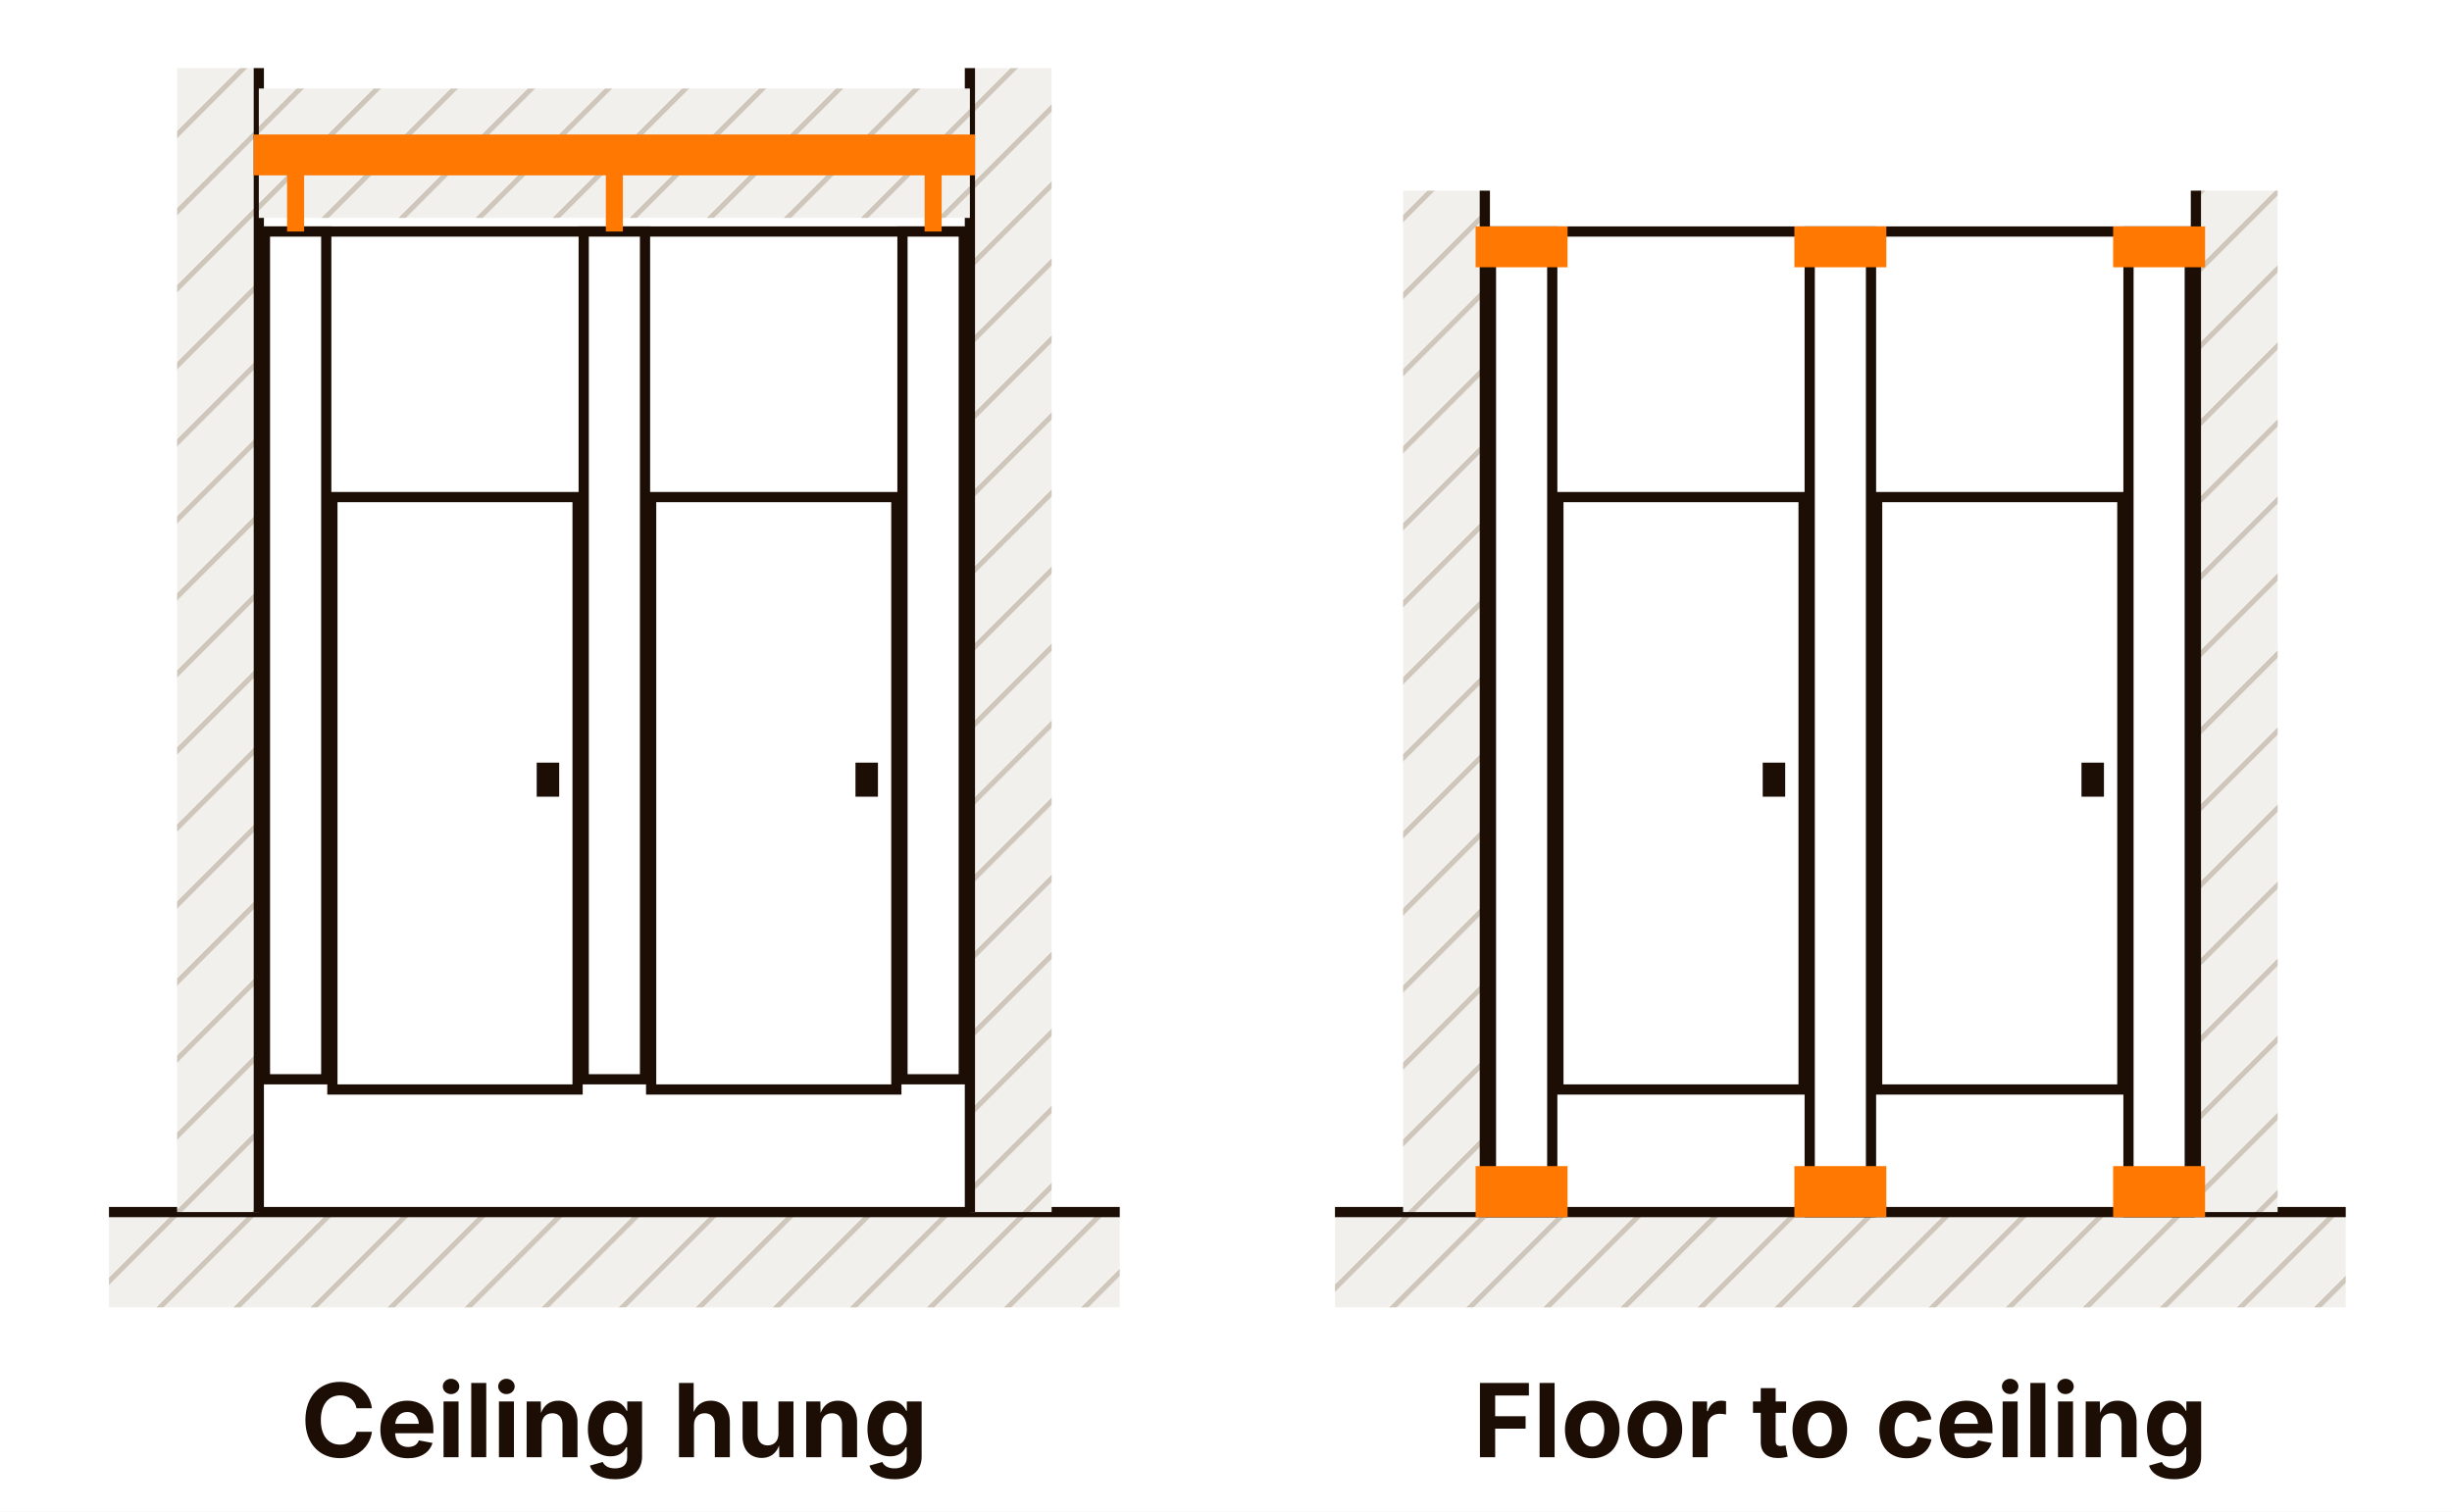
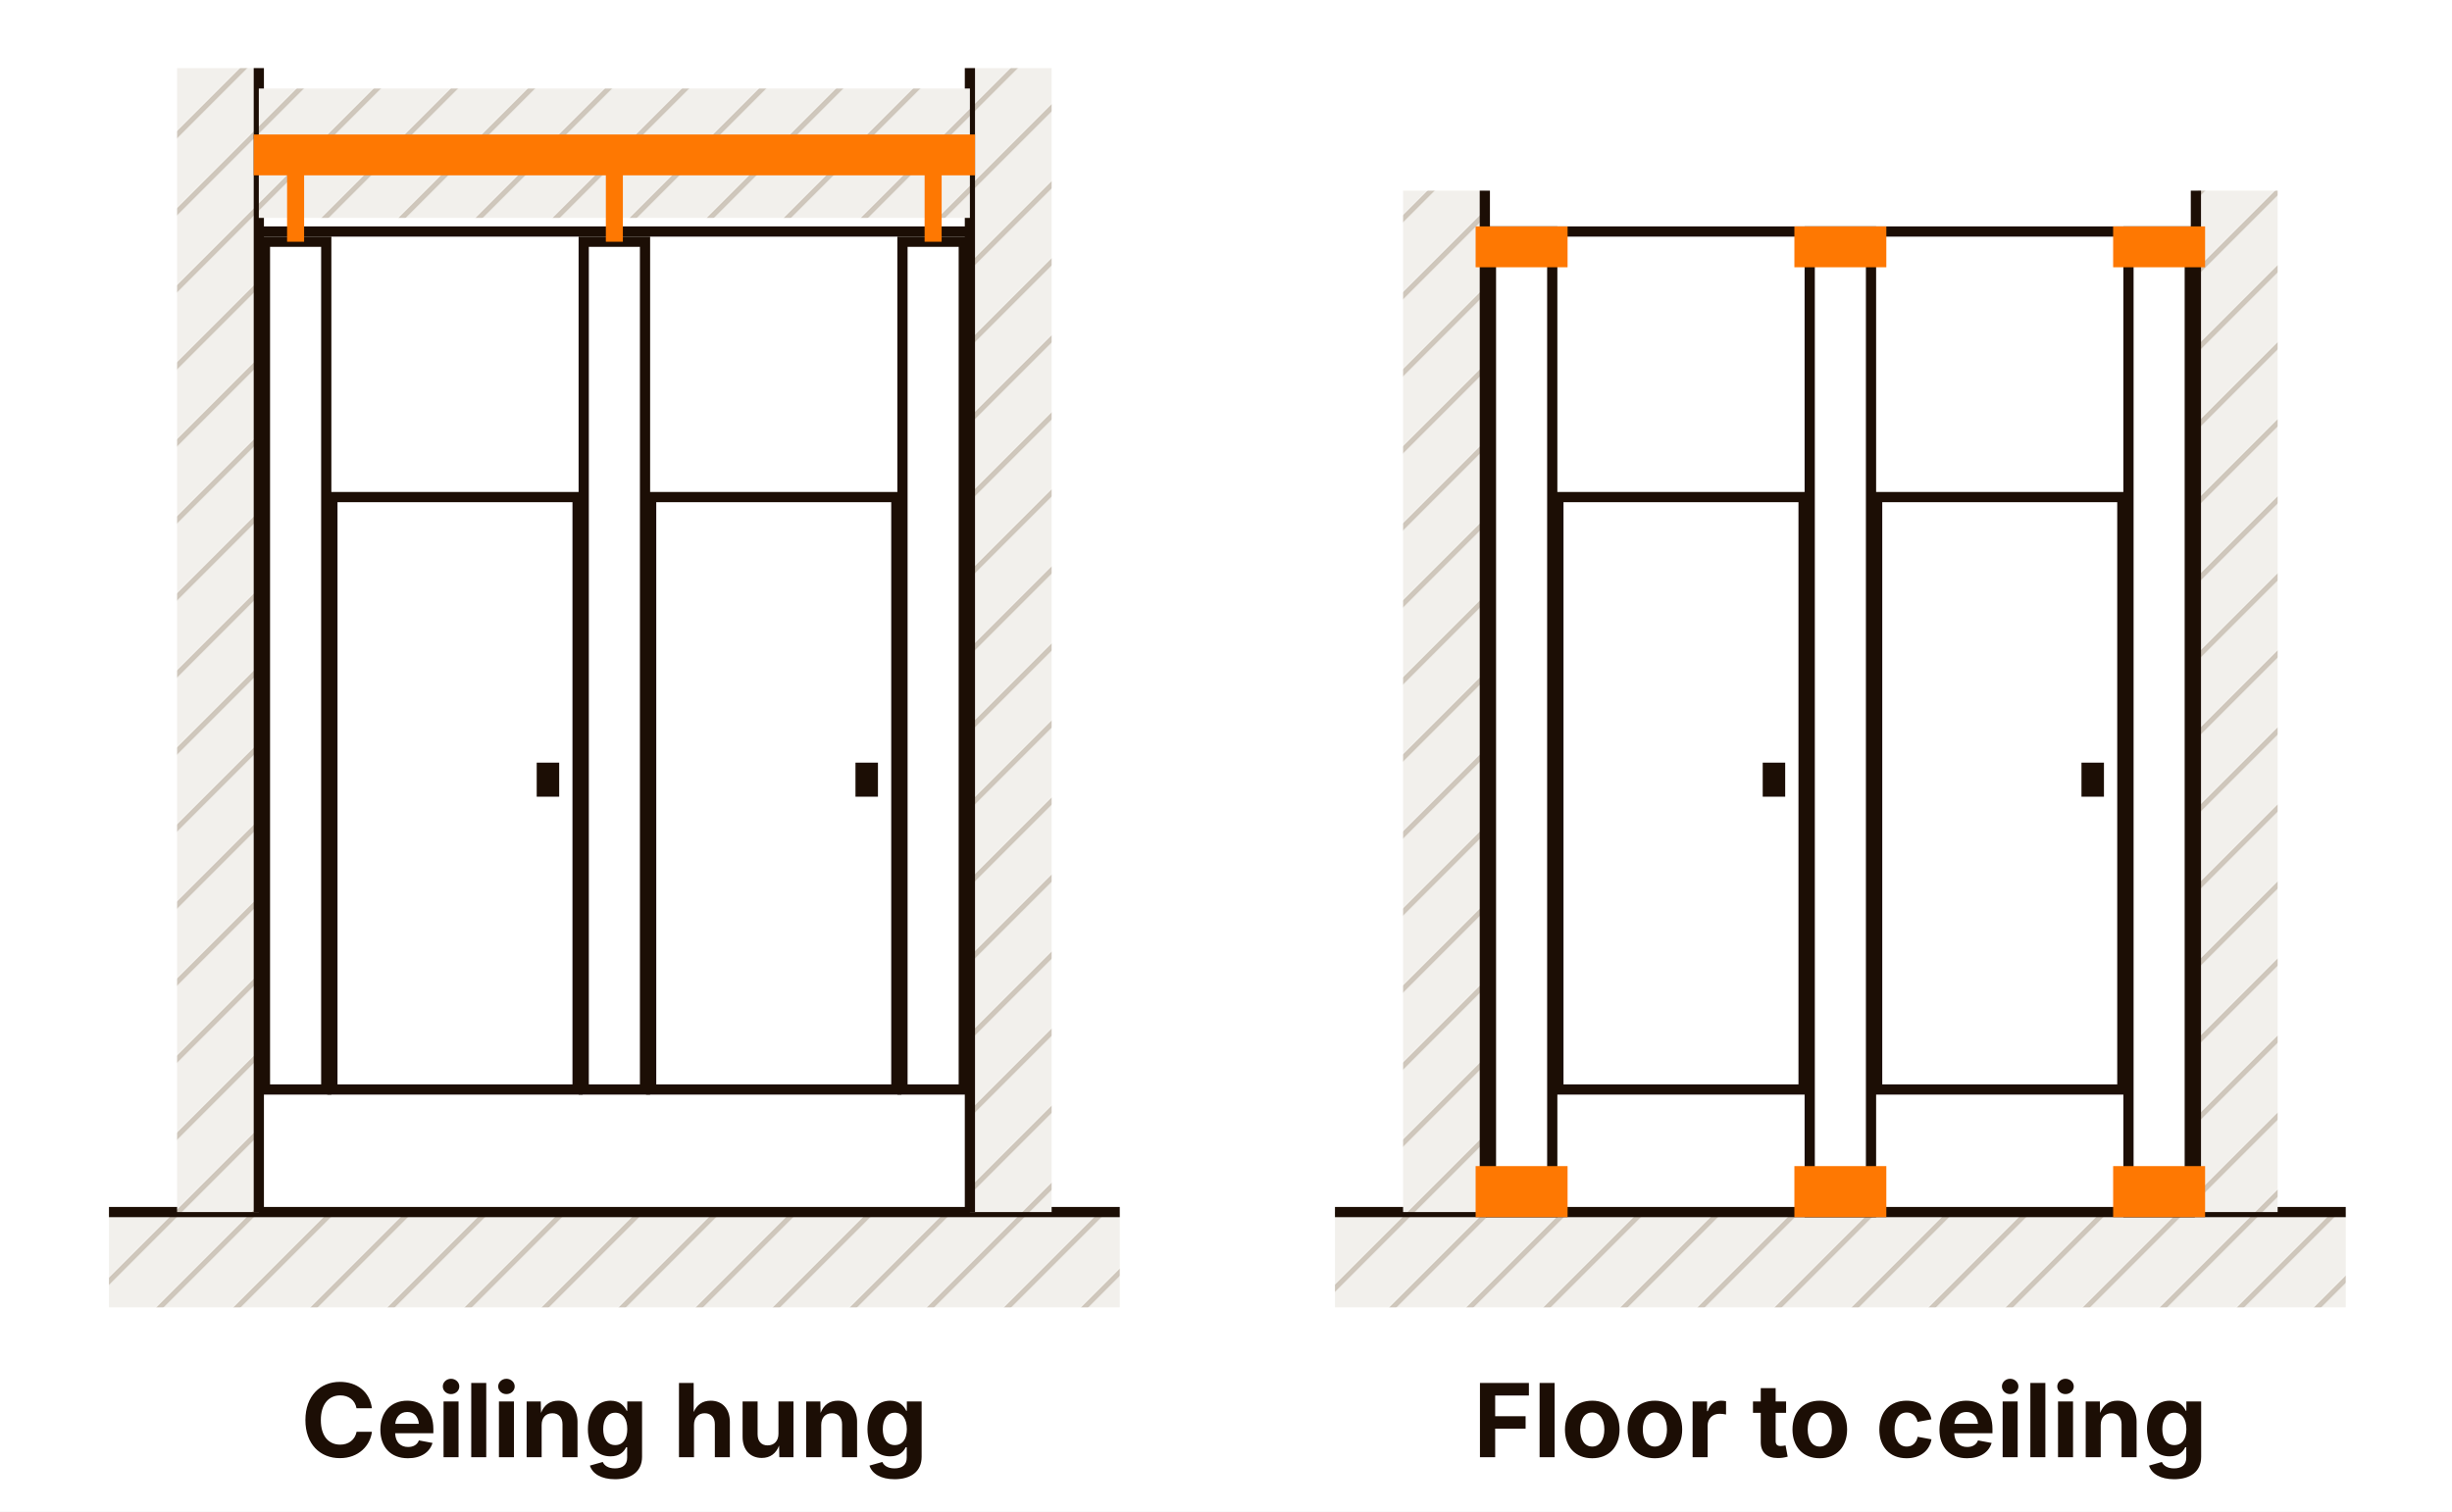
<svg xmlns="http://www.w3.org/2000/svg" viewBox="0 0 360 222" width="360" height="222" role="img" aria-labelledby="t-mounting-styles-compare-m2 d-mounting-styles-compare-m2" font-family="Inter, ui-sans-serif, system-ui, sans-serif">
  <defs>
    <pattern id="hatch-mounting-styles-compare-m2" width="8" height="8" patternUnits="userSpaceOnUse" patternTransform="rotate(45)">
      <rect width="8" height="8" fill="#f2f0ec" />
      <line x1="0" y1="0" x2="0" y2="8" stroke="#cfc7bc" stroke-width="1.5" />
    </pattern>
    <marker id="tick-mounting-styles-compare-m2" viewBox="0 0 10 10" refX="5" refY="5" markerWidth="8" markerHeight="8" orient="auto">
      <path d="M2 8 L8 2" stroke="#7a6a5e" stroke-width="1.5" />
    </marker>
  </defs>
  <rect width="360" height="222" fill="#ffffff" />
  <rect x="16" y="178" width="148.4" height="14" fill="url(#hatch-mounting-styles-compare-m2)" stroke="none" stroke-width="1.5" />
  <line x1="16" y1="178" x2="164.4" y2="178" stroke="#1c0e05" stroke-width="1.5" />
  <rect x="26" y="10" width="12" height="168" fill="url(#hatch-mounting-styles-compare-m2)" stroke="none" stroke-width="1.5" />
  <line x1="38" y1="10" x2="38" y2="178" stroke="#1c0e05" stroke-width="1.5" />
  <rect x="142.4" y="10" width="12" height="168" fill="url(#hatch-mounting-styles-compare-m2)" stroke="none" stroke-width="1.5" />
  <line x1="142.4" y1="10" x2="142.4" y2="178" stroke="#1c0e05" stroke-width="1.5" />
  <line x1="38" y1="34" x2="142.4" y2="34" stroke="#1c0e05" stroke-width="1.5" />
  <rect x="38" y="13" width="104.4" height="19" fill="url(#hatch-mounting-styles-compare-m2)" stroke="none" stroke-width="1.5" />
-   <rect x="38.9" y="34" width="9" height="124.5" fill="#ffffff" stroke="#1c0e05" stroke-width="1.5" />
-   <rect x="85.7" y="34" width="9" height="124.5" fill="#ffffff" stroke="#1c0e05" stroke-width="1.5" />
-   <rect x="132.5" y="34" width="9" height="124.5" fill="#ffffff" stroke="#1c0e05" stroke-width="1.5" />
+   <rect x="38.9" y="35.5" width="9" height="124.5" fill="#ffffff" stroke="#1c0e05" stroke-width="1.5" />
+   <rect x="85.7" y="35.5" width="9" height="124.5" fill="#ffffff" stroke="#1c0e05" stroke-width="1.5" />
+   <rect x="132.5" y="35.5" width="9" height="124.5" fill="#ffffff" stroke="#1c0e05" stroke-width="1.5" />
  <rect x="48.8" y="73" width="36" height="87" fill="#ffffff" stroke="#1c0e05" stroke-width="1.5" />
  <rect x="78.8" y="112" width="3.3" height="5" fill="#1c0e05" stroke="none" stroke-width="1.5" />
  <rect x="95.6" y="73" width="36" height="87" fill="#ffffff" stroke="#1c0e05" stroke-width="1.5" />
  <rect x="125.6" y="112" width="3.3" height="5" fill="#1c0e05" stroke="none" stroke-width="1.5" />
  <rect x="38" y="20.5" width="104.4" height="4.5" fill="#fe7802" stroke="#fe7802" stroke-width="1.5" />
-   <line x1="43.4" y1="25" x2="43.4" y2="34" stroke="#fe7802" stroke-width="2.5" />
-   <line x1="90.2" y1="25" x2="90.2" y2="34" stroke="#fe7802" stroke-width="2.5" />
-   <line x1="137" y1="25" x2="137" y2="34" stroke="#fe7802" stroke-width="2.5" />
+   <line x1="43.4" y1="25" x2="43.4" y2="35.5" stroke="#fe7802" stroke-width="2.5" />
+   <line x1="90.2" y1="25" x2="90.2" y2="35.5" stroke="#fe7802" stroke-width="2.5" />
+   <line x1="137" y1="25" x2="137" y2="35.5" stroke="#fe7802" stroke-width="2.5" />
  <text x="90.2" y="214" font-size="15" font-weight="700" fill="#1c0e05" text-anchor="middle">Ceiling hung</text>
  <rect x="196" y="178" width="148.4" height="14" fill="url(#hatch-mounting-styles-compare-m2)" stroke="none" stroke-width="1.5" />
  <line x1="196" y1="178" x2="344.4" y2="178" stroke="#1c0e05" stroke-width="1.5" />
  <rect x="206" y="28" width="12" height="150" fill="url(#hatch-mounting-styles-compare-m2)" stroke="none" stroke-width="1.5" />
  <line x1="218" y1="28" x2="218" y2="178" stroke="#1c0e05" stroke-width="1.5" />
  <rect x="322.4" y="28" width="12" height="150" fill="url(#hatch-mounting-styles-compare-m2)" stroke="none" stroke-width="1.5" />
  <line x1="322.4" y1="28" x2="322.4" y2="178" stroke="#1c0e05" stroke-width="1.5" />
  <line x1="218" y1="34" x2="322.4" y2="34" stroke="#1c0e05" stroke-width="1.5" />
  <rect x="218.9" y="34" width="9" height="144" fill="#ffffff" stroke="#1c0e05" stroke-width="1.5" />
  <rect x="265.7" y="34" width="9" height="144" fill="#ffffff" stroke="#1c0e05" stroke-width="1.5" />
  <rect x="312.5" y="34" width="9" height="144" fill="#ffffff" stroke="#1c0e05" stroke-width="1.5" />
  <rect x="228.8" y="73" width="36" height="87" fill="#ffffff" stroke="#1c0e05" stroke-width="1.5" />
  <rect x="258.8" y="112" width="3.3" height="5" fill="#1c0e05" stroke="none" stroke-width="1.5" />
  <rect x="275.6" y="73" width="36" height="87" fill="#ffffff" stroke="#1c0e05" stroke-width="1.5" />
  <rect x="305.6" y="112" width="3.3" height="5" fill="#1c0e05" stroke="none" stroke-width="1.5" />
  <rect x="217.4" y="172" width="12" height="6" fill="#fe7802" stroke="#fe7802" stroke-width="1.5" />
  <rect x="264.2" y="172" width="12" height="6" fill="#fe7802" stroke="#fe7802" stroke-width="1.5" />
  <rect x="311" y="172" width="12" height="6" fill="#fe7802" stroke="#fe7802" stroke-width="1.5" />
  <rect x="217.4" y="34" width="12" height="4.5" fill="#fe7802" stroke="#fe7802" stroke-width="1.5" />
  <rect x="264.2" y="34" width="12" height="4.5" fill="#fe7802" stroke="#fe7802" stroke-width="1.5" />
  <rect x="311" y="34" width="12" height="4.5" fill="#fe7802" stroke="#fe7802" stroke-width="1.5" />
  <text x="270.2" y="214" font-size="15" font-weight="700" fill="#1c0e05" text-anchor="middle">Floor to ceiling</text>
</svg>
